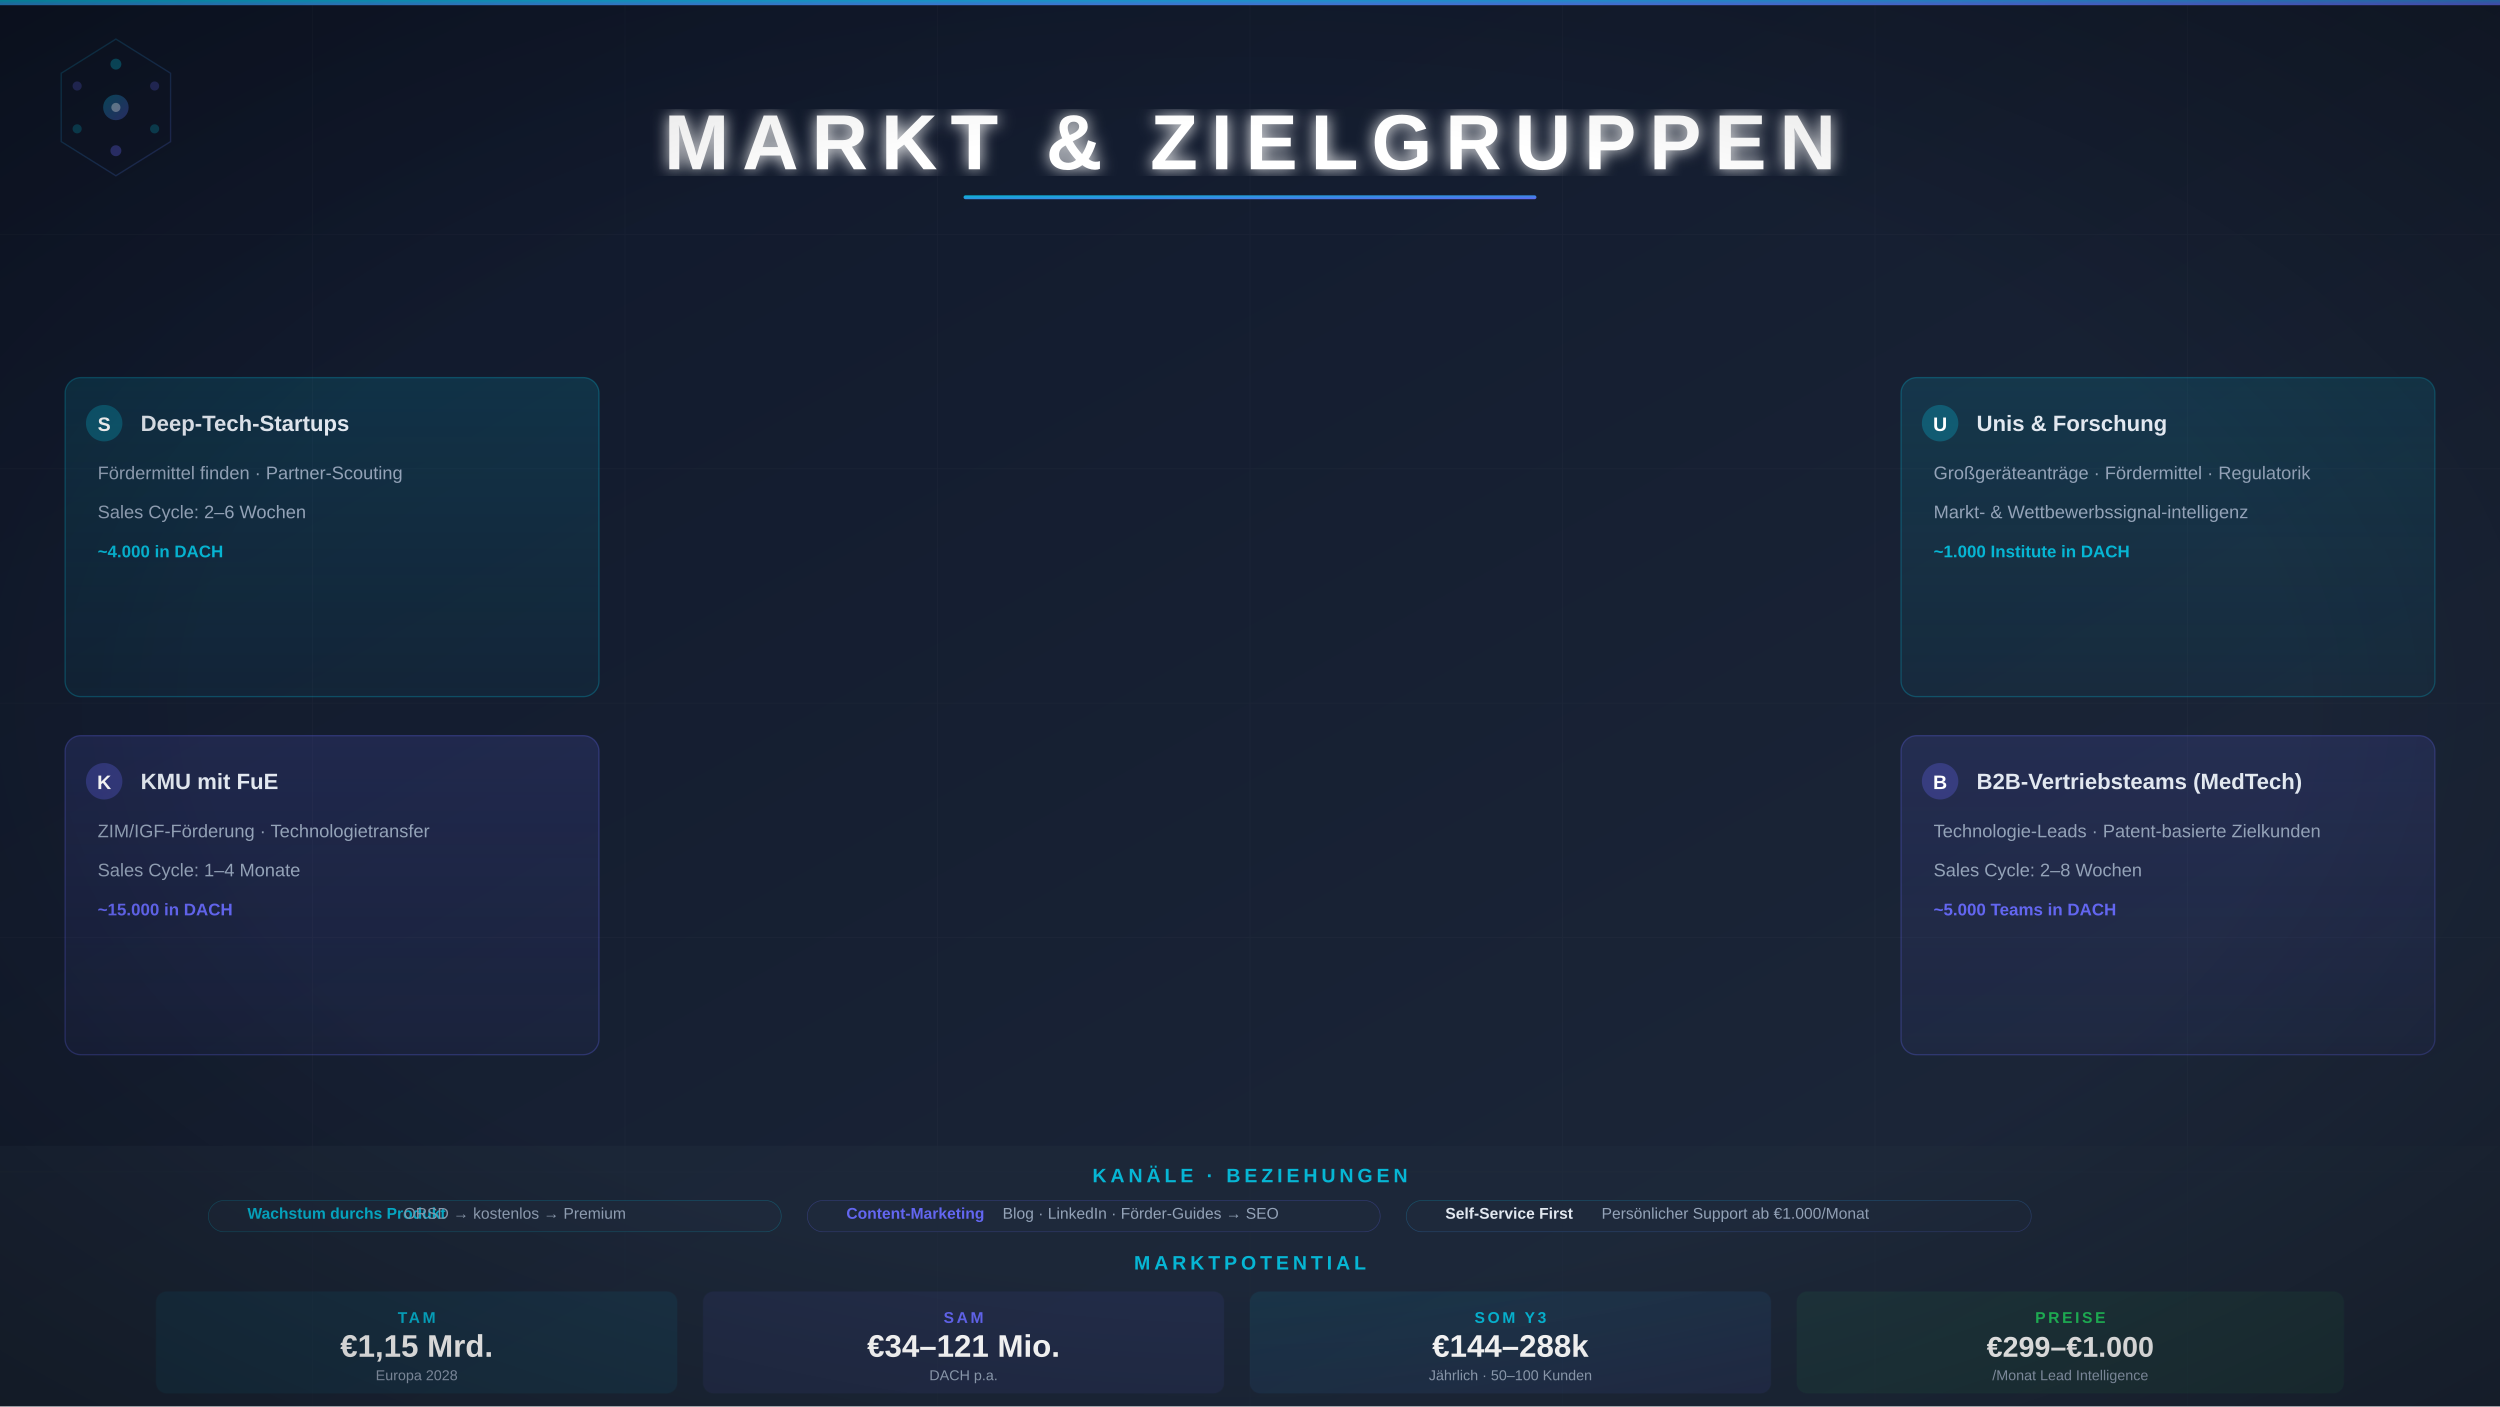
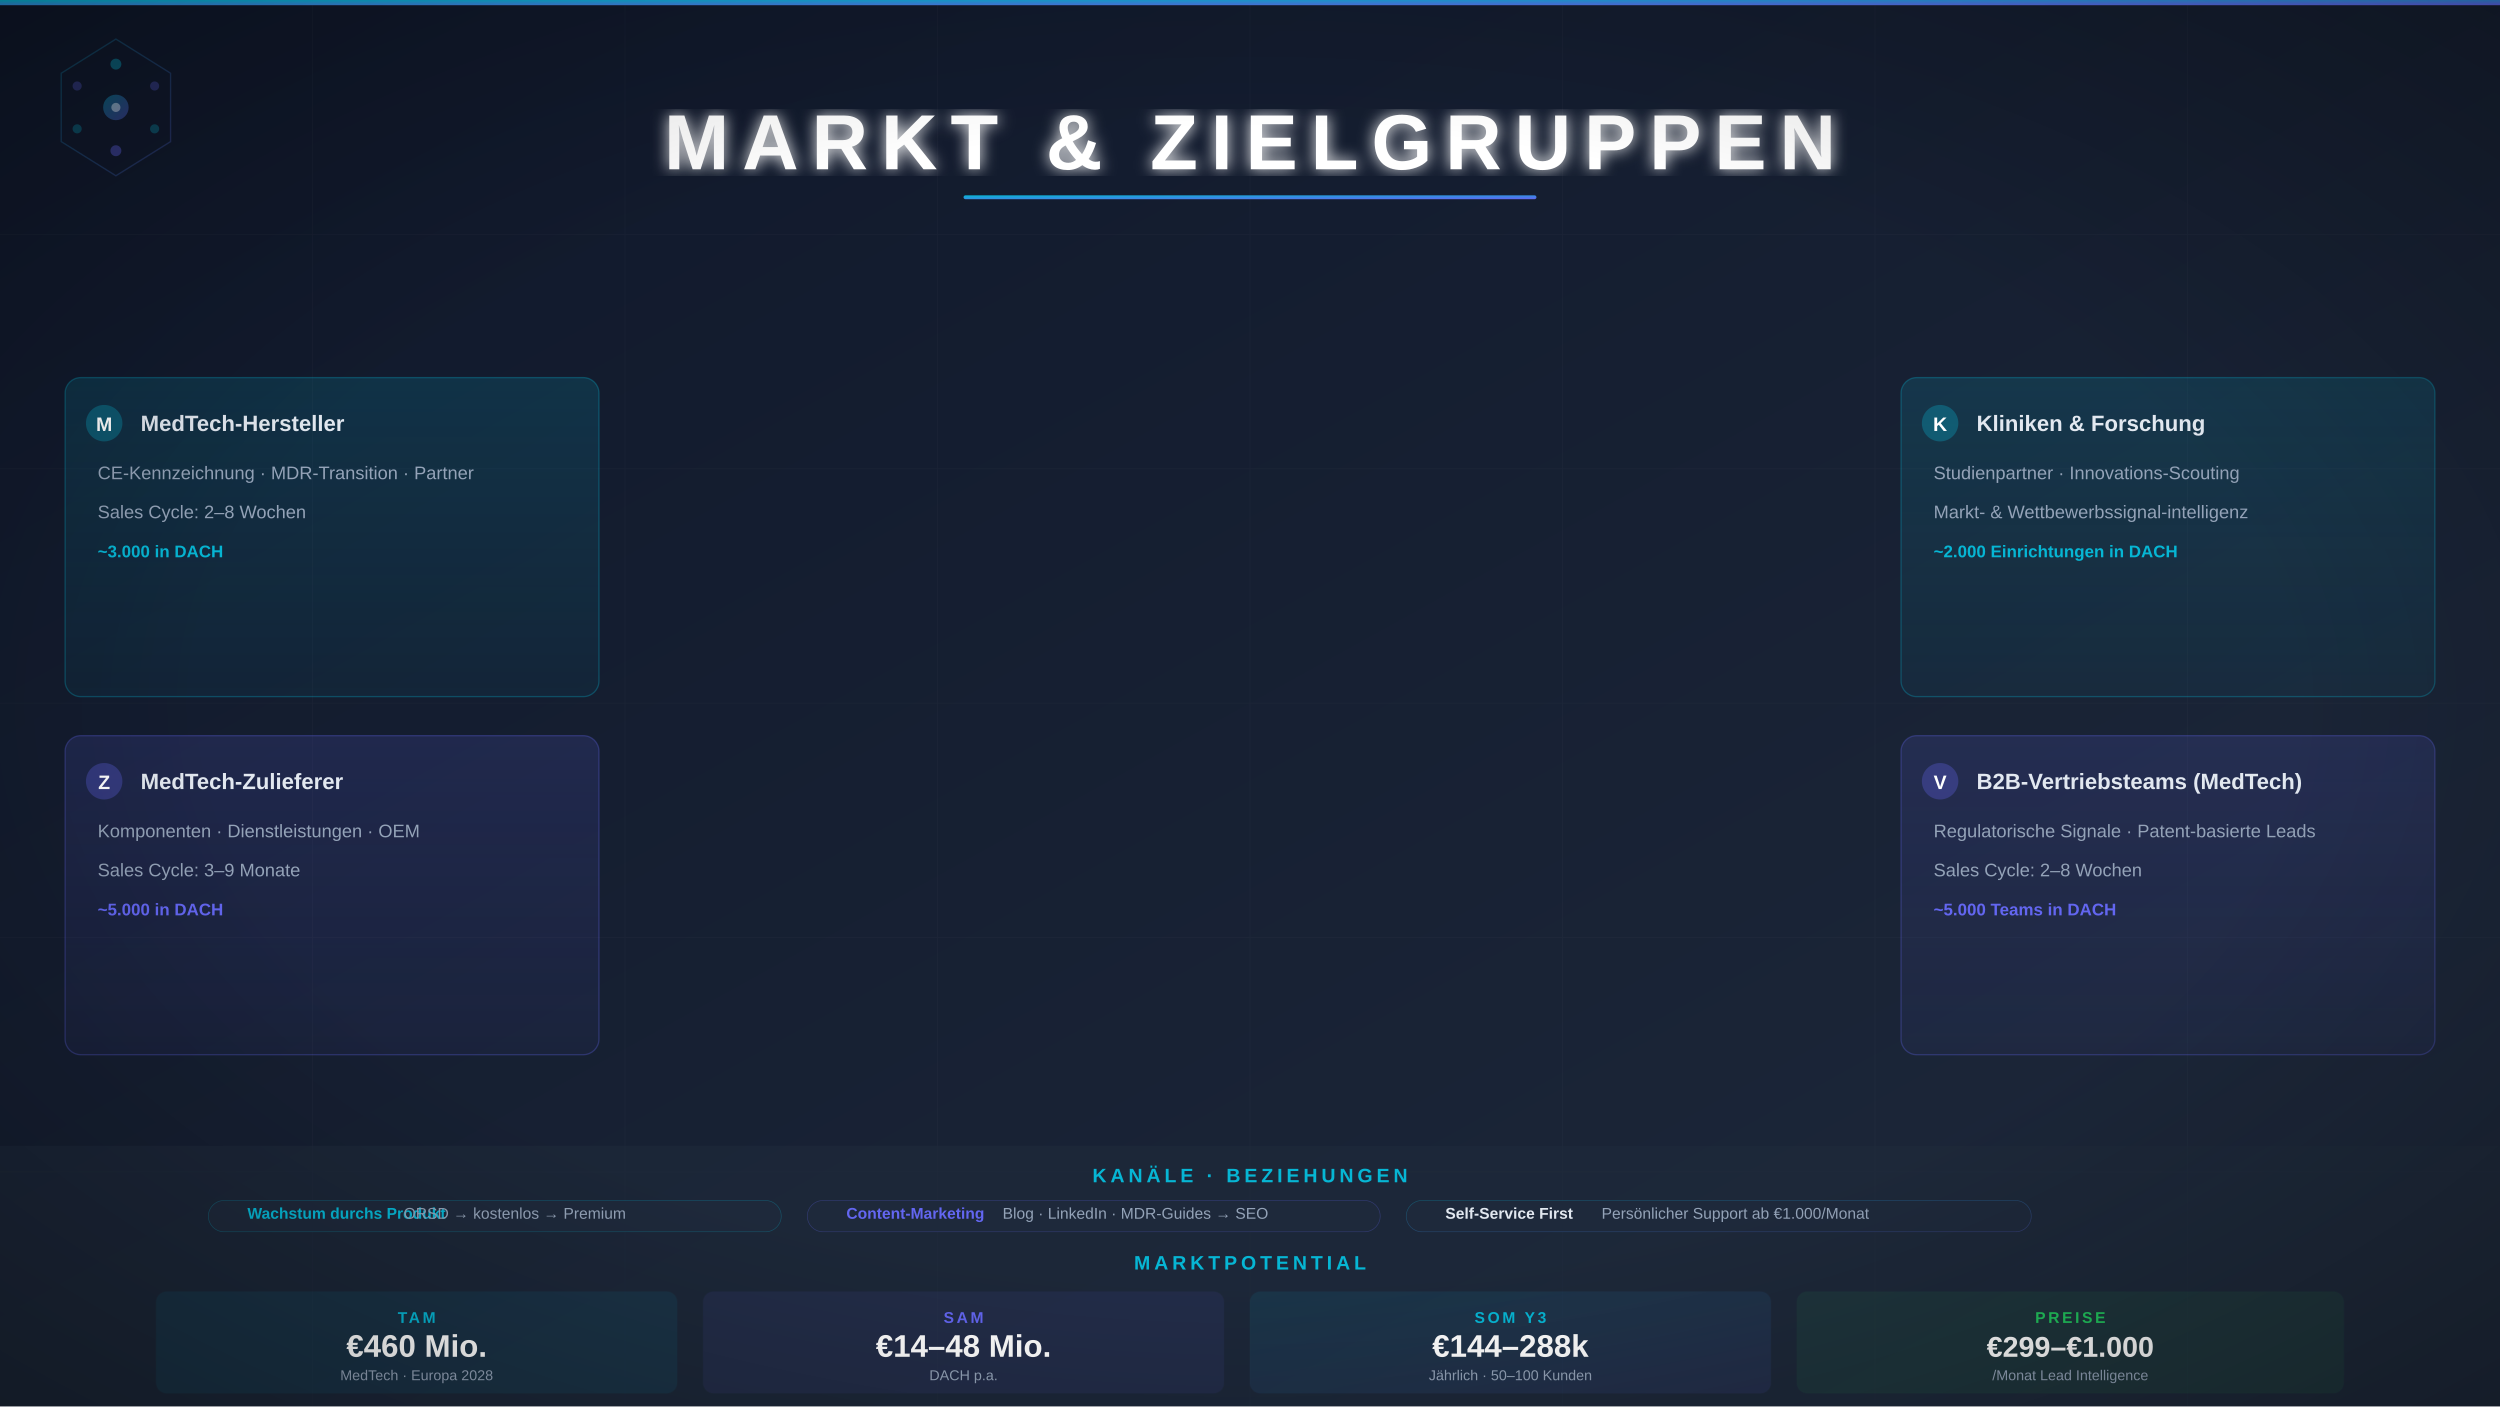
<svg xmlns="http://www.w3.org/2000/svg" viewBox="0 0 1920 1080" width="1920" height="1080">
  <defs>
    <linearGradient id="bg" x1="0%" y1="0%" x2="100%" y2="100%">
      <stop offset="0%" stop-color="#0f172a" />
      <stop offset="100%" stop-color="#1e293b" />
    </linearGradient>
    <linearGradient id="accent" x1="0%" y1="0%" x2="100%" y2="100%">
      <stop offset="0%" stop-color="#06b6d4" />
      <stop offset="100%" stop-color="#6366f1" />
    </linearGradient>
    <linearGradient id="cardGrad1" x1="0%" y1="0%" x2="0%" y2="100%">
      <stop offset="0%" stop-color="#06b6d4" stop-opacity="0.15" />
      <stop offset="100%" stop-color="#06b6d4" stop-opacity="0.05" />
    </linearGradient>
    <linearGradient id="cardGrad2" x1="0%" y1="0%" x2="0%" y2="100%">
      <stop offset="0%" stop-color="#6366f1" stop-opacity="0.15" />
      <stop offset="100%" stop-color="#6366f1" stop-opacity="0.05" />
    </linearGradient>
    <linearGradient id="cardGrad3" x1="0%" y1="0%" x2="100%" y2="100%">
      <stop offset="0%" stop-color="#06b6d4" stop-opacity="0.12" />
      <stop offset="100%" stop-color="#6366f1" stop-opacity="0.08" />
    </linearGradient>
    <filter id="glow">
      <feGaussianBlur stdDeviation="6" result="b" />
      <feMerge>
        <feMergeNode in="b" />
        <feMergeNode in="SourceGraphic" />
      </feMerge>
    </filter>
    <radialGradient id="vignette" cx="50%" cy="50%" r="75%">
      <stop offset="55%" stop-color="#000" stop-opacity="0" />
      <stop offset="100%" stop-color="#000" stop-opacity="0.35" />
    </radialGradient>
  </defs>
  <rect width="1920" height="1080" fill="url(#bg)" />
  <g opacity="0.03" stroke="#ffffff" stroke-width="0.5">
    <line x1="0" y1="180" x2="1920" y2="180" />
    <line x1="0" y1="360" x2="1920" y2="360" />
    <line x1="0" y1="540" x2="1920" y2="540" />
    <line x1="0" y1="720" x2="1920" y2="720" />
    <line x1="0" y1="900" x2="1920" y2="900" />
    <line x1="240" y1="0" x2="240" y2="1080" />
    <line x1="480" y1="0" x2="480" y2="1080" />
    <line x1="720" y1="0" x2="720" y2="1080" />
    <line x1="960" y1="0" x2="960" y2="1080" />
    <line x1="1200" y1="0" x2="1200" y2="1080" />
    <line x1="1440" y1="0" x2="1440" y2="1080" />
    <line x1="1680" y1="0" x2="1680" y2="1080" />
  </g>
  <rect x="0" y="0" width="1920" height="4" fill="url(#accent)" />
  <g transform="translate(40, 30) scale(0.35)">
    <polygon points="140,0 260,75 260,225 140,300 20,225 20,75" fill="none" stroke="url(#accent)" stroke-width="3" opacity="0.25" />
    <circle cx="140" cy="150" r="28" fill="url(#accent)" opacity="0.4" />
    <circle cx="140" cy="150" r="10" fill="#ffffff" opacity="0.4" />
    <circle cx="140" cy="55" r="12" fill="#06b6d4" opacity="0.4" />
    <circle cx="225" cy="103" r="10" fill="#6366f1" opacity="0.3" />
    <circle cx="225" cy="197" r="10" fill="#06b6d4" opacity="0.3" />
    <circle cx="140" cy="245" r="12" fill="#6366f1" opacity="0.4" />
    <circle cx="55" cy="197" r="10" fill="#06b6d4" opacity="0.3" />
    <circle cx="55" cy="103" r="10" fill="#6366f1" opacity="0.3" />
  </g>
  <text x="960" y="130" font-family="'Segoe UI','Helvetica Neue',Arial,sans-serif" font-size="60" font-weight="700" fill="#ffffff" letter-spacing="10" text-anchor="middle" filter="url(#glow)">MARKT &amp; ZIELGRUPPEN</text>
  <rect x="740" y="150" width="440" height="3" fill="url(#accent)" rx="1.5" />
  <rect x="50" y="290" width="410" height="245" rx="12" fill="url(#cardGrad1)" stroke="#06b6d4" stroke-width="1" stroke-opacity="0.3" />
  <circle cx="80" cy="325" r="14" fill="#06b6d4" opacity="0.3" />
-   <text x="80" y="331" font-family="'Segoe UI','Helvetica Neue',Arial,sans-serif" font-size="15" fill="#ffffff" text-anchor="middle" font-weight="700">S</text>
-   <text x="108" y="331" font-family="'Segoe UI','Helvetica Neue',Arial,sans-serif" font-size="17" font-weight="600" fill="#e2e8f0">Deep-Tech-Startups</text>
-   <text x="75" y="368" font-family="'Segoe UI','Helvetica Neue',Arial,sans-serif" font-size="14" fill="#94a3b8">Fördermittel finden · Partner-Scouting</text>
-   <text x="75" y="398" font-family="'Segoe UI','Helvetica Neue',Arial,sans-serif" font-size="14" fill="#94a3b8">Sales Cycle: 2–6 Wochen</text>
-   <text x="75" y="428" font-family="'Segoe UI','Helvetica Neue',Arial,sans-serif" font-size="13" fill="#06b6d4" font-weight="600">~4.000 in DACH</text>
+   <text x="80" y="331" font-family="'Segoe UI','Helvetica Neue',Arial,sans-serif" font-size="15" fill="#ffffff" text-anchor="middle" font-weight="700">M</text>
+   <text x="108" y="331" font-family="'Segoe UI','Helvetica Neue',Arial,sans-serif" font-size="17" font-weight="600" fill="#e2e8f0">MedTech-Hersteller</text>
+   <text x="75" y="368" font-family="'Segoe UI','Helvetica Neue',Arial,sans-serif" font-size="14" fill="#94a3b8">CE-Kennzeichnung · MDR-Transition · Partner</text>
+   <text x="75" y="398" font-family="'Segoe UI','Helvetica Neue',Arial,sans-serif" font-size="14" fill="#94a3b8">Sales Cycle: 2–8 Wochen</text>
+   <text x="75" y="428" font-family="'Segoe UI','Helvetica Neue',Arial,sans-serif" font-size="13" fill="#06b6d4" font-weight="600">~3.000 in DACH</text>
  <rect x="50" y="565" width="410" height="245" rx="12" fill="url(#cardGrad2)" stroke="#6366f1" stroke-width="1" stroke-opacity="0.3" />
  <circle cx="80" cy="600" r="14" fill="#6366f1" opacity="0.3" />
-   <text x="80" y="606" font-family="'Segoe UI','Helvetica Neue',Arial,sans-serif" font-size="15" fill="#ffffff" text-anchor="middle" font-weight="700">K</text>
-   <text x="108" y="606" font-family="'Segoe UI','Helvetica Neue',Arial,sans-serif" font-size="17" font-weight="600" fill="#e2e8f0">KMU mit FuE</text>
-   <text x="75" y="643" font-family="'Segoe UI','Helvetica Neue',Arial,sans-serif" font-size="14" fill="#94a3b8">ZIM/IGF-Förderung · Technologietransfer</text>
-   <text x="75" y="673" font-family="'Segoe UI','Helvetica Neue',Arial,sans-serif" font-size="14" fill="#94a3b8">Sales Cycle: 1–4 Monate</text>
-   <text x="75" y="703" font-family="'Segoe UI','Helvetica Neue',Arial,sans-serif" font-size="13" fill="#6366f1" font-weight="600">~15.000 in DACH</text>
+   <text x="80" y="606" font-family="'Segoe UI','Helvetica Neue',Arial,sans-serif" font-size="15" fill="#ffffff" text-anchor="middle" font-weight="700">Z</text>
+   <text x="108" y="606" font-family="'Segoe UI','Helvetica Neue',Arial,sans-serif" font-size="17" font-weight="600" fill="#e2e8f0">MedTech-Zulieferer</text>
+   <text x="75" y="643" font-family="'Segoe UI','Helvetica Neue',Arial,sans-serif" font-size="14" fill="#94a3b8">Komponenten · Dienstleistungen · OEM</text>
+   <text x="75" y="673" font-family="'Segoe UI','Helvetica Neue',Arial,sans-serif" font-size="14" fill="#94a3b8">Sales Cycle: 3–9 Monate</text>
+   <text x="75" y="703" font-family="'Segoe UI','Helvetica Neue',Arial,sans-serif" font-size="13" fill="#6366f1" font-weight="600">~5.000 in DACH</text>
  <rect x="1460" y="290" width="410" height="245" rx="12" fill="url(#cardGrad1)" stroke="#06b6d4" stroke-width="1" stroke-opacity="0.3" />
  <circle cx="1490" cy="325" r="14" fill="#06b6d4" opacity="0.3" />
-   <text x="1490" y="331" font-family="'Segoe UI','Helvetica Neue',Arial,sans-serif" font-size="15" fill="#ffffff" text-anchor="middle" font-weight="700">U</text>
-   <text x="1518" y="331" font-family="'Segoe UI','Helvetica Neue',Arial,sans-serif" font-size="17" font-weight="600" fill="#e2e8f0">Unis &amp; Forschung</text>
-   <text x="1485" y="368" font-family="'Segoe UI','Helvetica Neue',Arial,sans-serif" font-size="14" fill="#94a3b8">Großgeräteanträge · Fördermittel · Regulatorik</text>
+   <text x="1490" y="331" font-family="'Segoe UI','Helvetica Neue',Arial,sans-serif" font-size="15" fill="#ffffff" text-anchor="middle" font-weight="700">K</text>
+   <text x="1518" y="331" font-family="'Segoe UI','Helvetica Neue',Arial,sans-serif" font-size="17" font-weight="600" fill="#e2e8f0">Kliniken &amp; Forschung</text>
+   <text x="1485" y="368" font-family="'Segoe UI','Helvetica Neue',Arial,sans-serif" font-size="14" fill="#94a3b8">Studienpartner · Innovations-Scouting</text>
  <text x="1485" y="398" font-family="'Segoe UI','Helvetica Neue',Arial,sans-serif" font-size="14" fill="#94a3b8">Markt- &amp; Wettbewerbssignal-intelligenz</text>
-   <text x="1485" y="428" font-family="'Segoe UI','Helvetica Neue',Arial,sans-serif" font-size="13" fill="#06b6d4" font-weight="600">~1.000 Institute in DACH</text>
+   <text x="1485" y="428" font-family="'Segoe UI','Helvetica Neue',Arial,sans-serif" font-size="13" fill="#06b6d4" font-weight="600">~2.000 Einrichtungen in DACH</text>
  <rect x="1460" y="565" width="410" height="245" rx="12" fill="url(#cardGrad2)" stroke="#6366f1" stroke-width="1" stroke-opacity="0.3" />
  <circle cx="1490" cy="600" r="14" fill="#6366f1" opacity="0.3" />
-   <text x="1490" y="606" font-family="'Segoe UI','Helvetica Neue',Arial,sans-serif" font-size="15" fill="#ffffff" text-anchor="middle" font-weight="700">B</text>
+   <text x="1490" y="606" font-family="'Segoe UI','Helvetica Neue',Arial,sans-serif" font-size="15" fill="#ffffff" text-anchor="middle" font-weight="700">V</text>
  <text x="1518" y="606" font-family="'Segoe UI','Helvetica Neue',Arial,sans-serif" font-size="17" font-weight="600" fill="#e2e8f0">B2B-Vertriebsteams (MedTech)</text>
-   <text x="1485" y="643" font-family="'Segoe UI','Helvetica Neue',Arial,sans-serif" font-size="14" fill="#94a3b8">Technologie-Leads · Patent-basierte Zielkunden</text>
+   <text x="1485" y="643" font-family="'Segoe UI','Helvetica Neue',Arial,sans-serif" font-size="14" fill="#94a3b8">Regulatorische Signale · Patent-basierte Leads</text>
  <text x="1485" y="673" font-family="'Segoe UI','Helvetica Neue',Arial,sans-serif" font-size="14" fill="#94a3b8">Sales Cycle: 2–8 Wochen</text>
  <text x="1485" y="703" font-family="'Segoe UI','Helvetica Neue',Arial,sans-serif" font-size="13" fill="#6366f1" font-weight="600">~5.000 Teams in DACH</text>
  <rect x="0" y="880" width="1920" height="200" fill="#1e293b" opacity="0.6" />
  <text x="960" y="908" font-family="'Segoe UI','Helvetica Neue',Arial,sans-serif" font-size="15" font-weight="600" fill="#06b6d4" letter-spacing="3" text-anchor="middle">KANÄLE · BEZIEHUNGEN</text>
  <g transform="translate(0, 932)">
    <rect x="160" y="-10" width="440" height="24" rx="12" fill="#1e293b" stroke="#06b6d4" stroke-width="0.5" stroke-opacity="0.3" />
    <text x="190" y="4" font-family="'Segoe UI','Helvetica Neue',Arial,sans-serif" font-size="12" font-weight="600" fill="#06b6d4">Wachstum durchs Produkt</text>
    <text x="310" y="4" font-family="'Segoe UI','Helvetica Neue',Arial,sans-serif" font-size="12" fill="#94a3b8">ORSD → kostenlos → Premium</text>
    <rect x="620" y="-10" width="440" height="24" rx="12" fill="#1e293b" stroke="#6366f1" stroke-width="0.5" stroke-opacity="0.3" />
    <text x="650" y="4" font-family="'Segoe UI','Helvetica Neue',Arial,sans-serif" font-size="12" font-weight="600" fill="#6366f1">Content-Marketing</text>
-     <text x="770" y="4" font-family="'Segoe UI','Helvetica Neue',Arial,sans-serif" font-size="12" fill="#94a3b8">Blog · LinkedIn · Förder-Guides → SEO</text>
+     <text x="770" y="4" font-family="'Segoe UI','Helvetica Neue',Arial,sans-serif" font-size="12" fill="#94a3b8">Blog · LinkedIn · MDR-Guides → SEO</text>
    <rect x="1080" y="-10" width="480" height="24" rx="12" fill="#1e293b" stroke="url(#accent)" stroke-width="0.5" stroke-opacity="0.3" />
    <text x="1110" y="4" font-family="'Segoe UI','Helvetica Neue',Arial,sans-serif" font-size="12" font-weight="600" fill="#e2e8f0">Self-Service First</text>
    <text x="1230" y="4" font-family="'Segoe UI','Helvetica Neue',Arial,sans-serif" font-size="12" fill="#94a3b8">Persönlicher Support ab €1.000/Monat</text>
  </g>
  <text x="960" y="975" font-family="'Segoe UI','Helvetica Neue',Arial,sans-serif" font-size="15" font-weight="600" fill="#06b6d4" letter-spacing="3" text-anchor="middle">MARKTPOTENTIAL</text>
  <g transform="translate(0, 992)">
    <rect x="120" y="0" width="400" height="78" rx="8" fill="#06b6d4" opacity="0.08" stroke="#06b6d4" stroke-width="1" stroke-opacity="0.3" />
    <text x="320" y="24" font-family="'Segoe UI','Helvetica Neue',Arial,sans-serif" font-size="12" font-weight="700" fill="#06b6d4" text-anchor="middle" letter-spacing="2">TAM</text>
-     <text x="320" y="50" font-family="'Segoe UI','Helvetica Neue',Arial,sans-serif" font-size="24" font-weight="700" fill="#ffffff" text-anchor="middle">€1,15 Mrd.</text>
-     <text x="320" y="68" font-family="'Segoe UI','Helvetica Neue',Arial,sans-serif" font-size="11" fill="#94a3b8" text-anchor="middle">Europa 2028</text>
+     <text x="320" y="50" font-family="'Segoe UI','Helvetica Neue',Arial,sans-serif" font-size="24" font-weight="700" fill="#ffffff" text-anchor="middle">€460 Mio.</text>
+     <text x="320" y="68" font-family="'Segoe UI','Helvetica Neue',Arial,sans-serif" font-size="11" fill="#94a3b8" text-anchor="middle">MedTech · Europa 2028</text>
    <rect x="540" y="0" width="400" height="78" rx="8" fill="#6366f1" opacity="0.08" stroke="#6366f1" stroke-width="1" stroke-opacity="0.3" />
    <text x="740" y="24" font-family="'Segoe UI','Helvetica Neue',Arial,sans-serif" font-size="12" font-weight="700" fill="#6366f1" text-anchor="middle" letter-spacing="2">SAM</text>
-     <text x="740" y="50" font-family="'Segoe UI','Helvetica Neue',Arial,sans-serif" font-size="24" font-weight="700" fill="#ffffff" text-anchor="middle">€34–121 Mio.</text>
+     <text x="740" y="50" font-family="'Segoe UI','Helvetica Neue',Arial,sans-serif" font-size="24" font-weight="700" fill="#ffffff" text-anchor="middle">€14–48 Mio.</text>
    <text x="740" y="68" font-family="'Segoe UI','Helvetica Neue',Arial,sans-serif" font-size="11" fill="#94a3b8" text-anchor="middle">DACH p.a.</text>
    <rect x="960" y="0" width="400" height="78" rx="8" fill="url(#accent)" opacity="0.1" stroke="url(#accent)" stroke-width="1" stroke-opacity="0.3" />
    <text x="1160" y="24" font-family="'Segoe UI','Helvetica Neue',Arial,sans-serif" font-size="12" font-weight="700" fill="#06b6d4" text-anchor="middle" letter-spacing="2">SOM Y3</text>
    <text x="1160" y="50" font-family="'Segoe UI','Helvetica Neue',Arial,sans-serif" font-size="24" font-weight="700" fill="#ffffff" text-anchor="middle">€144–288k</text>
    <text x="1160" y="68" font-family="'Segoe UI','Helvetica Neue',Arial,sans-serif" font-size="11" fill="#94a3b8" text-anchor="middle">Jährlich · 50–100 Kunden</text>
    <rect x="1380" y="0" width="420" height="78" rx="8" fill="#22c55e" opacity="0.08" stroke="#22c55e" stroke-width="1" stroke-opacity="0.3" />
    <text x="1590" y="24" font-family="'Segoe UI','Helvetica Neue',Arial,sans-serif" font-size="12" font-weight="700" fill="#22c55e" text-anchor="middle" letter-spacing="2">PREISE</text>
    <text x="1590" y="50" font-family="'Segoe UI','Helvetica Neue',Arial,sans-serif" font-size="22" font-weight="700" fill="#ffffff" text-anchor="middle">€299–€1.000</text>
    <text x="1590" y="68" font-family="'Segoe UI','Helvetica Neue',Arial,sans-serif" font-size="11" fill="#94a3b8" text-anchor="middle">/Monat Lead Intelligence</text>
  </g>
  <rect width="1920" height="1080" fill="url(#vignette)" pointer-events="none" />
</svg>
